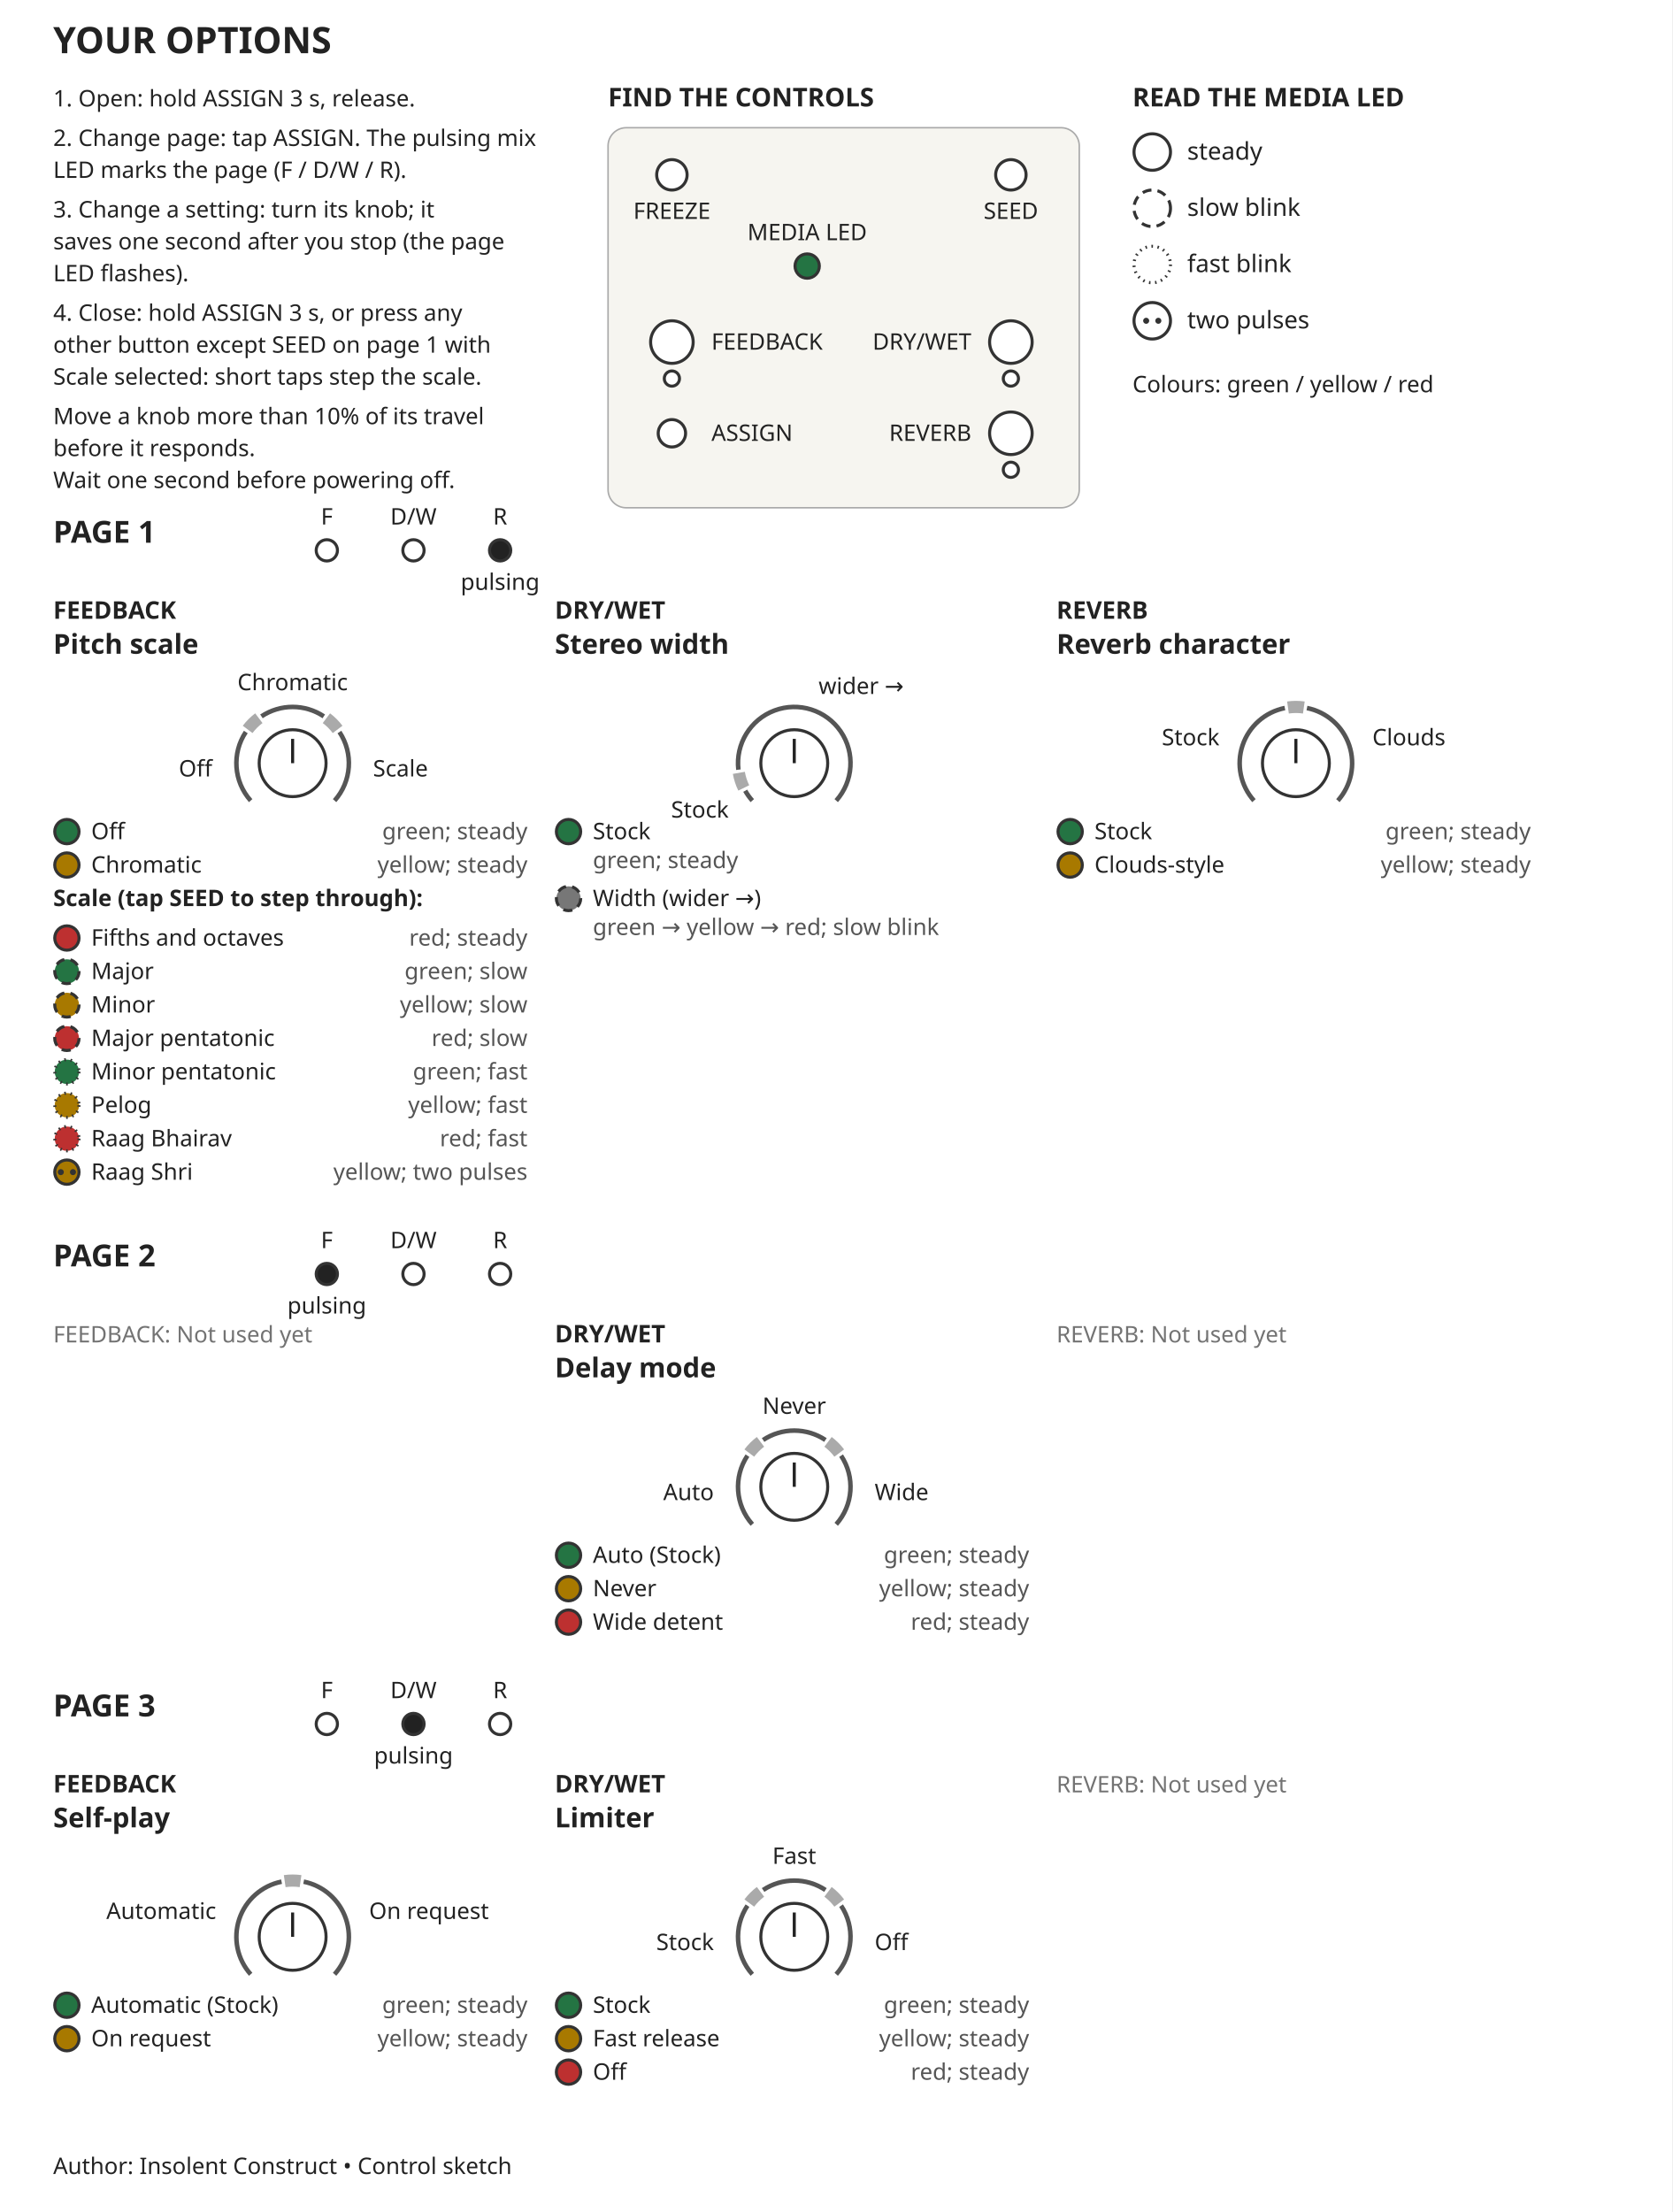
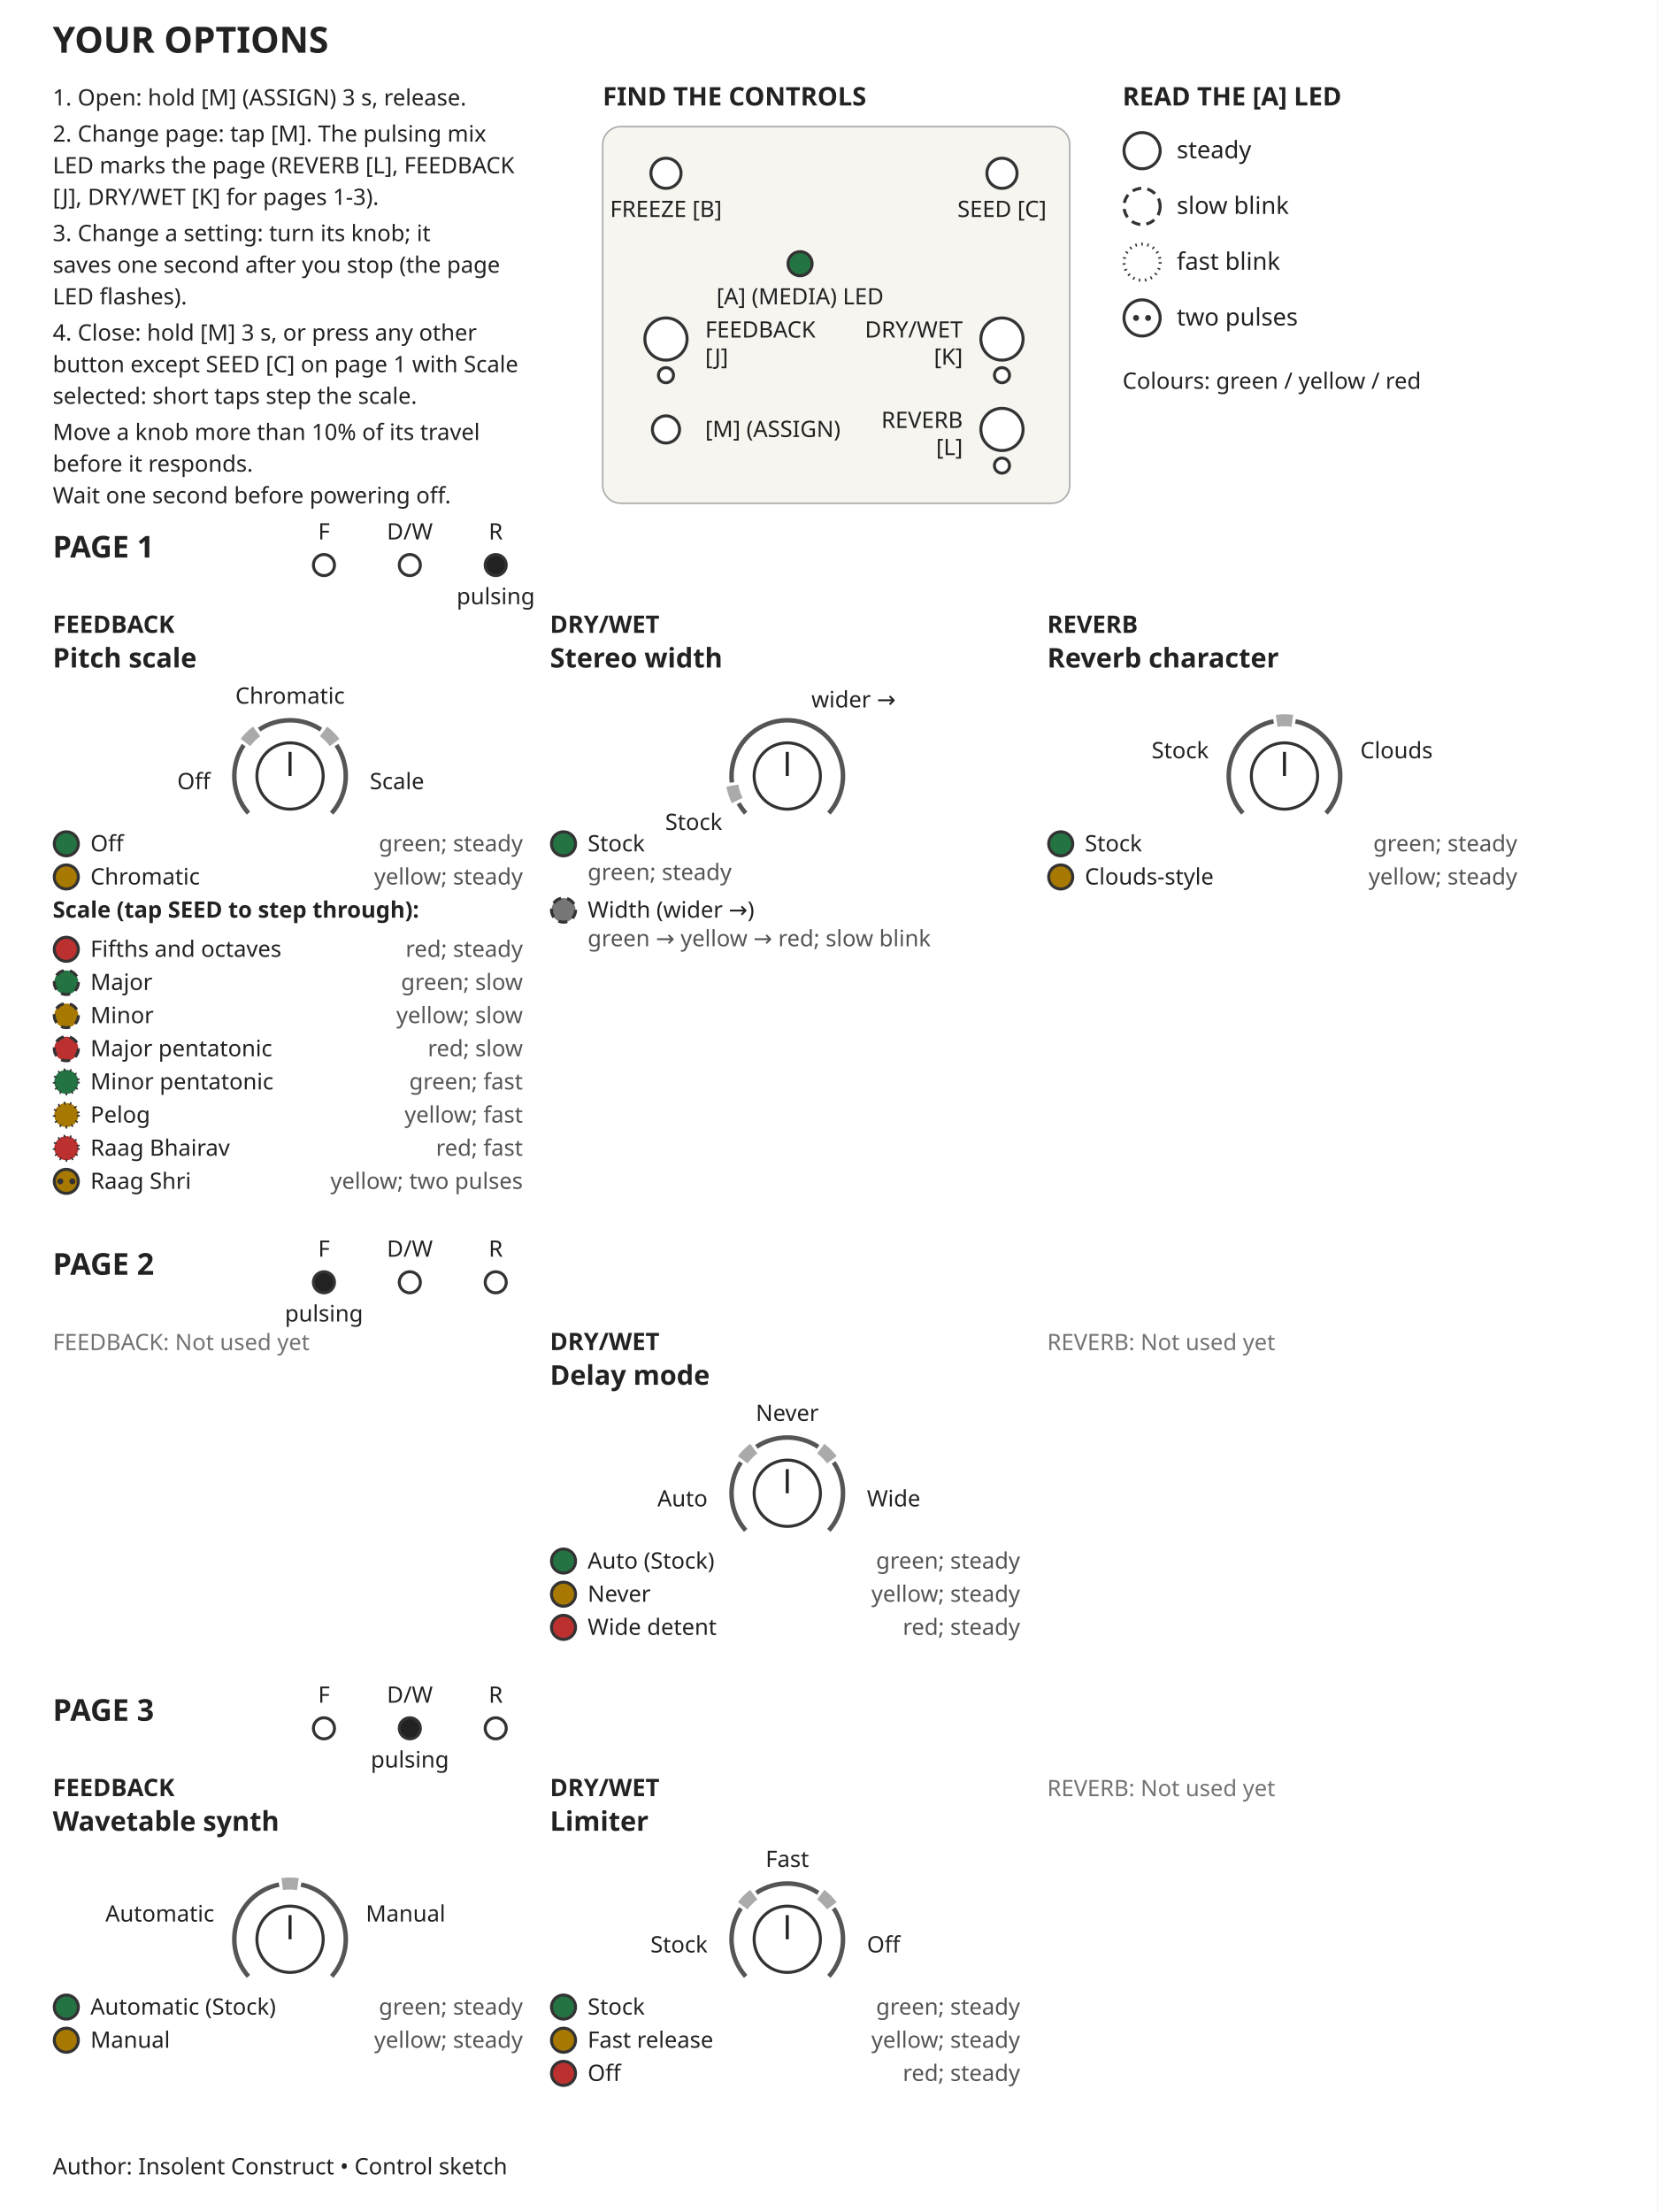
- <svg xmlns="http://www.w3.org/2000/svg" width="190mm" height="251.32mm" viewBox="0 0 1100 1455" role="img" aria-labelledby="title desc">
+ <svg xmlns="http://www.w3.org/2000/svg" width="190mm" height="253.56mm" viewBox="0 0 1100 1468" role="img" aria-labelledby="title desc">
  <rect width="100%" height="100%" fill="white" />
  <g font-family="sans-serif" fill="#222">
    <text x="35" y="35" font-size="24" font-weight="bold" fill="#222" text-anchor="start">YOUR OPTIONS</text>
-     <text x="35" y="70" font-size="15" font-weight="normal" fill="#222" text-anchor="start">1. Open: hold ASSIGN 3 s, release.</text>
-     <text x="35" y="96" font-size="15" font-weight="normal" fill="#222" text-anchor="start">2. Change page: tap ASSIGN. The pulsing mix</text>
-     <text x="35" y="117" font-size="15" font-weight="normal" fill="#222" text-anchor="start">LED marks the page (F / D/W / R).</text>
-     <text x="35" y="143" font-size="15" font-weight="normal" fill="#222" text-anchor="start">3. Change a setting: turn its knob; it</text>
-     <text x="35" y="164" font-size="15" font-weight="normal" fill="#222" text-anchor="start">saves one second after you stop (the page</text>
-     <text x="35" y="185" font-size="15" font-weight="normal" fill="#222" text-anchor="start">LED flashes).</text>
-     <text x="35" y="211" font-size="15" font-weight="normal" fill="#222" text-anchor="start">4. Close: hold ASSIGN 3 s, or press any</text>
-     <text x="35" y="232" font-size="15" font-weight="normal" fill="#222" text-anchor="start">other button except SEED on page 1 with</text>
-     <text x="35" y="253" font-size="15" font-weight="normal" fill="#222" text-anchor="start">Scale selected: short taps step the scale.</text>
-     <text x="35" y="279" font-size="15" font-weight="normal" fill="#222" text-anchor="start">Move a knob more than 10% of its travel</text>
-     <text x="35" y="300" font-size="15" font-weight="normal" fill="#222" text-anchor="start">before it responds.</text>
-     <text x="35" y="321" font-size="15" font-weight="normal" fill="#222" text-anchor="start">Wait one second before powering off.</text>
+     <text x="35" y="70" font-size="15" font-weight="normal" fill="#222" text-anchor="start">1. Open: hold [M] (ASSIGN) 3 s, release.</text>
+     <text x="35" y="94" font-size="15" font-weight="normal" fill="#222" text-anchor="start">2. Change page: tap [M]. The pulsing mix</text>
+     <text x="35" y="115" font-size="15" font-weight="normal" fill="#222" text-anchor="start">LED marks the page (REVERB [L], FEEDBACK</text>
+     <text x="35" y="136" font-size="15" font-weight="normal" fill="#222" text-anchor="start">[J], DRY/WET [K] for pages 1-3).</text>
+     <text x="35" y="160" font-size="15" font-weight="normal" fill="#222" text-anchor="start">3. Change a setting: turn its knob; it</text>
+     <text x="35" y="181" font-size="15" font-weight="normal" fill="#222" text-anchor="start">saves one second after you stop (the page</text>
+     <text x="35" y="202" font-size="15" font-weight="normal" fill="#222" text-anchor="start">LED flashes).</text>
+     <text x="35" y="226" font-size="15" font-weight="normal" fill="#222" text-anchor="start">4. Close: hold [M] 3 s, or press any other</text>
+     <text x="35" y="247" font-size="15" font-weight="normal" fill="#222" text-anchor="start">button except SEED [C] on page 1 with Scale</text>
+     <text x="35" y="268" font-size="15" font-weight="normal" fill="#222" text-anchor="start">selected: short taps step the scale.</text>
+     <text x="35" y="292" font-size="15" font-weight="normal" fill="#222" text-anchor="start">Move a knob more than 10% of its travel</text>
+     <text x="35" y="313" font-size="15" font-weight="normal" fill="#222" text-anchor="start">before it responds.</text>
+     <text x="35" y="334" font-size="15" font-weight="normal" fill="#222" text-anchor="start">Wait one second before powering off.</text>
    <text x="400" y="70" font-size="17" font-weight="bold" fill="#222" text-anchor="start">FIND THE CONTROLS</text>
    <rect x="400" y="84" width="310" height="250" rx="12" fill="#f6f5f0" stroke="#aaa" />
    <circle cx="442" cy="115" r="10" fill="white" stroke="#333" stroke-width="2" />
-     <text x="442" y="144" font-size="15" font-weight="normal" fill="#222" text-anchor="middle">FREEZE</text>
+     <text x="442" y="144" font-size="15" font-weight="normal" fill="#222" text-anchor="middle">FREEZE [B]</text>
    <circle cx="665" cy="115" r="10" fill="white" stroke="#333" stroke-width="2" />
-     <text x="665" y="144" font-size="15" font-weight="normal" fill="#222" text-anchor="middle">SEED</text>
+     <text x="665" y="144" font-size="15" font-weight="normal" fill="#222" text-anchor="middle">SEED [C]</text>
    <circle cx="531" cy="175" r="8" fill="#247443" stroke="#333" stroke-width="2" />
-     <text x="531" y="158" font-size="15" font-weight="normal" fill="#222" text-anchor="middle">MEDIA LED</text>
+     <text x="531" y="202" font-size="15" font-weight="normal" fill="#222" text-anchor="middle">[A] (MEDIA) LED</text>
    <circle cx="442" cy="225" r="14" fill="white" stroke="#333" stroke-width="2" />
    <circle cx="442" cy="249" r="5" fill="white" stroke="#333" stroke-width="2" />
-     <text x="468" y="230" font-size="15" font-weight="normal" fill="#222" text-anchor="start">FEEDBACK</text>
+     <text x="468" y="224" font-size="15" font-weight="normal" fill="#222" text-anchor="start">FEEDBACK</text>
+     <text x="468" y="242" font-size="15" font-weight="normal" fill="#222" text-anchor="start">[J]</text>
    <circle cx="665" cy="225" r="14" fill="white" stroke="#333" stroke-width="2" />
    <circle cx="665" cy="249" r="5" fill="white" stroke="#333" stroke-width="2" />
-     <text x="639" y="230" font-size="15" font-weight="normal" fill="#222" text-anchor="end">DRY/WET</text>
+     <text x="639" y="224" font-size="15" font-weight="normal" fill="#222" text-anchor="end">DRY/WET</text>
+     <text x="639" y="242" font-size="15" font-weight="normal" fill="#222" text-anchor="end">[K]</text>
    <circle cx="665" cy="285" r="14" fill="white" stroke="#333" stroke-width="2" />
    <circle cx="665" cy="309" r="5" fill="white" stroke="#333" stroke-width="2" />
-     <text x="639" y="290" font-size="15" font-weight="normal" fill="#222" text-anchor="end">REVERB</text>
+     <text x="639" y="284" font-size="15" font-weight="normal" fill="#222" text-anchor="end">REVERB</text>
+     <text x="639" y="302" font-size="15" font-weight="normal" fill="#222" text-anchor="end">[L]</text>
    <circle cx="442" cy="285" r="9" fill="white" stroke="#333" stroke-width="2" />
-     <text x="468" y="290" font-size="15" font-weight="normal" fill="#222" text-anchor="start">ASSIGN</text>
-     <text x="745" y="70" font-size="17" font-weight="bold" fill="#222" text-anchor="start">READ THE MEDIA LED</text>
+     <text x="468" y="290" font-size="15" font-weight="normal" fill="#222" text-anchor="start">[M] (ASSIGN)</text>
+     <text x="745" y="70" font-size="17" font-weight="bold" fill="#222" text-anchor="start">READ THE [A] LED</text>
    <circle cx="758" cy="100" r="12" fill="white" stroke="#333" stroke-width="2" />
    <text x="781" y="105" font-size="16" font-weight="normal" fill="#222" text-anchor="start">steady</text>
    <circle cx="758" cy="137" r="12" fill="white" stroke="#333" stroke-width="2" stroke-dasharray="6 4" />
    <text x="781" y="142" font-size="16" font-weight="normal" fill="#222" text-anchor="start">slow blink</text>
    <circle cx="758" cy="174" r="12" fill="white" stroke="#333" stroke-width="2" stroke-dasharray="1 3" />
    <text x="781" y="179" font-size="16" font-weight="normal" fill="#222" text-anchor="start">fast blink</text>
    <circle cx="758" cy="211" r="12" fill="white" stroke="#333" stroke-width="2" />
    <circle cx="754" cy="211" r="1" fill="#222" stroke="#333" stroke-width="2" />
    <circle cx="762" cy="211" r="1" fill="#222" stroke="#333" stroke-width="2" />
    <text x="781" y="216" font-size="16" font-weight="normal" fill="#222" text-anchor="start">two pulses</text>
    <text x="745" y="258" font-size="15" font-weight="normal" fill="#222" text-anchor="start">Colours: green / yellow / red</text>
-     <text x="35" y="357" font-size="20" font-weight="bold" fill="#222" text-anchor="start">PAGE 1</text>
-     <text x="215" y="345" font-size="15" font-weight="normal" fill="#222" text-anchor="middle">F</text>
-     <circle cx="215" cy="362" r="7" fill="white" stroke="#333" stroke-width="2" />
-     <text x="272" y="345" font-size="15" font-weight="normal" fill="#222" text-anchor="middle">D/W</text>
-     <circle cx="272" cy="362" r="7" fill="white" stroke="#333" stroke-width="2" />
-     <text x="329" y="345" font-size="15" font-weight="normal" fill="#222" text-anchor="middle">R</text>
-     <circle cx="329" cy="362" r="7" fill="#222" stroke="#333" stroke-width="2" />
-     <text x="329" y="388" font-size="15" font-weight="normal" fill="#222" text-anchor="middle">pulsing</text>
-     <text x="35" y="407" font-size="16" font-weight="bold" fill="#222" text-anchor="start">FEEDBACK</text>
-     <text x="35" y="430" font-size="18" font-weight="bold" fill="#222" text-anchor="start">Pitch scale</text>
-     <circle cx="192.5" cy="502" r="22" fill="white" stroke="#333" stroke-width="2" />
-     <path d="M 192.5 502 v -16" stroke="#222" stroke-width="2" />
-     <path d="M 164.900 526.642 A 37 37 0 0 1 161.703 481.492" fill="none" stroke="#555" stroke-width="3" />
-     <text x="139.63" y="510.74" font-size="15" font-weight="normal" fill="#222" text-anchor="end">Off</text>
-     <path d="M 171.992 471.203 A 37 37 0 0 1 213.008 471.203" fill="none" stroke="#555" stroke-width="3" />
-     <text x="192.5" y="454.0" font-size="15" font-weight="normal" fill="#222" text-anchor="middle">Chromatic</text>
-     <path d="M 223.297 481.492 A 37 37 0 0 1 220.100 526.642" fill="none" stroke="#555" stroke-width="3" />
-     <text x="245.37" y="510.74" font-size="15" font-weight="normal" fill="#222" text-anchor="start">Scale</text>
-     <path d="M 162.912 479.784 A 37 37 0 0 1 170.284 472.412" fill="none" stroke="#aaa" stroke-width="8" />
-     <path d="M 214.716 472.412 A 37 37 0 0 1 222.088 479.784" fill="none" stroke="#aaa" stroke-width="8" />
-     <circle cx="44" cy="547" r="8" fill="#247443" stroke="#333" stroke-width="2" />
-     <text x="60" y="552" font-size="15" font-weight="normal" fill="#222" text-anchor="start">Off</text>
-     <text x="347" y="552" font-size="15" font-weight="normal" fill="#555" text-anchor="end">green; steady</text>
-     <circle cx="44" cy="569" r="8" fill="#a87900" stroke="#333" stroke-width="2" />
-     <text x="60" y="574" font-size="15" font-weight="normal" fill="#222" text-anchor="start">Chromatic</text>
-     <text x="347" y="574" font-size="15" font-weight="normal" fill="#555" text-anchor="end">yellow; steady</text>
-     <text x="35" y="596" font-size="15" font-weight="bold" fill="#222" text-anchor="start">Scale (tap SEED to step through):</text>
-     <circle cx="44" cy="617" r="8" fill="#bd3030" stroke="#333" stroke-width="2" />
-     <text x="60" y="622" font-size="15" font-weight="normal" fill="#222" text-anchor="start">Fifths and octaves</text>
-     <text x="347" y="622" font-size="15" font-weight="normal" fill="#555" text-anchor="end">red; steady</text>
-     <circle cx="44" cy="639" r="8" fill="#247443" stroke="#333" stroke-width="2" stroke-dasharray="6 4" />
-     <text x="60" y="644" font-size="15" font-weight="normal" fill="#222" text-anchor="start">Major</text>
-     <text x="347" y="644" font-size="15" font-weight="normal" fill="#555" text-anchor="end">green; slow</text>
-     <circle cx="44" cy="661" r="8" fill="#a87900" stroke="#333" stroke-width="2" stroke-dasharray="6 4" />
-     <text x="60" y="666" font-size="15" font-weight="normal" fill="#222" text-anchor="start">Minor</text>
-     <text x="347" y="666" font-size="15" font-weight="normal" fill="#555" text-anchor="end">yellow; slow</text>
-     <circle cx="44" cy="683" r="8" fill="#bd3030" stroke="#333" stroke-width="2" stroke-dasharray="6 4" />
-     <text x="60" y="688" font-size="15" font-weight="normal" fill="#222" text-anchor="start">Major pentatonic</text>
-     <text x="347" y="688" font-size="15" font-weight="normal" fill="#555" text-anchor="end">red; slow</text>
-     <circle cx="44" cy="705" r="8" fill="#247443" stroke="#333" stroke-width="2" stroke-dasharray="1 3" />
-     <text x="60" y="710" font-size="15" font-weight="normal" fill="#222" text-anchor="start">Minor pentatonic</text>
-     <text x="347" y="710" font-size="15" font-weight="normal" fill="#555" text-anchor="end">green; fast</text>
-     <circle cx="44" cy="727" r="8" fill="#a87900" stroke="#333" stroke-width="2" stroke-dasharray="1 3" />
-     <text x="60" y="732" font-size="15" font-weight="normal" fill="#222" text-anchor="start">Pelog</text>
-     <text x="347" y="732" font-size="15" font-weight="normal" fill="#555" text-anchor="end">yellow; fast</text>
-     <circle cx="44" cy="749" r="8" fill="#bd3030" stroke="#333" stroke-width="2" stroke-dasharray="1 3" />
-     <text x="60" y="754" font-size="15" font-weight="normal" fill="#222" text-anchor="start">Raag Bhairav</text>
-     <text x="347" y="754" font-size="15" font-weight="normal" fill="#555" text-anchor="end">red; fast</text>
-     <circle cx="44" cy="771" r="8" fill="#a87900" stroke="#333" stroke-width="2" />
-     <circle cx="40" cy="771" r="1" fill="#222" stroke="#333" stroke-width="2" />
-     <circle cx="48" cy="771" r="1" fill="#222" stroke="#333" stroke-width="2" />
-     <text x="60" y="776" font-size="15" font-weight="normal" fill="#222" text-anchor="start">Raag Shri</text>
-     <text x="347" y="776" font-size="15" font-weight="normal" fill="#555" text-anchor="end">yellow; two pulses</text>
-     <text x="365" y="407" font-size="16" font-weight="bold" fill="#222" text-anchor="start">DRY/WET</text>
-     <text x="365" y="430" font-size="18" font-weight="bold" fill="#222" text-anchor="start">Stereo width</text>
-     <circle cx="522.5" cy="502" r="22" fill="white" stroke="#333" stroke-width="2" />
-     <path d="M 522.5 502 v -16" stroke="#222" stroke-width="2" />
-     <path d="M 494.900 526.642 A 37 37 0 0 1 490.246 520.130" fill="none" stroke="#555" stroke-width="3" />
-     <text x="479.38" y="537.81" font-size="15" font-weight="normal" fill="#222" text-anchor="end">Stock</text>
-     <path d="M 485.750 506.291 A 37 37 0 1 1 550.100 526.642" fill="none" stroke="#555" stroke-width="3" />
-     <text x="538.48" y="456.47" font-size="15" font-weight="normal" fill="#222" text-anchor="start">wider →</text>
-     <path d="M 489.273 518.278 A 37 37 0 0 1 486.051 508.361" fill="none" stroke="#aaa" stroke-width="8" />
-     <circle cx="374" cy="547" r="8" fill="#247443" stroke="#333" stroke-width="2" />
-     <text x="390" y="552" font-size="15" font-weight="normal" fill="#222" text-anchor="start">Stock</text>
-     <text x="390" y="571" font-size="15" font-weight="normal" fill="#555" text-anchor="start">green; steady</text>
-     <circle cx="374" cy="591" r="8" fill="#777" stroke="#333" stroke-width="2" stroke-dasharray="6 4" />
-     <text x="390" y="596" font-size="15" font-weight="normal" fill="#222" text-anchor="start">Width (wider →)</text>
-     <text x="390" y="615" font-size="15" font-weight="normal" fill="#555" text-anchor="start">green → yellow → red; slow blink</text>
-     <text x="695" y="407" font-size="16" font-weight="bold" fill="#222" text-anchor="start">REVERB</text>
-     <text x="695" y="430" font-size="18" font-weight="bold" fill="#222" text-anchor="start">Reverb character</text>
-     <circle cx="852.5" cy="502" r="22" fill="white" stroke="#333" stroke-width="2" />
-     <path d="M 852.5 502 v -16" stroke="#222" stroke-width="2" />
-     <path d="M 824.900 526.642 A 37 37 0 0 1 845.225 465.722" fill="none" stroke="#555" stroke-width="3" />
-     <text x="802.22" y="490.23" font-size="15" font-weight="normal" fill="#222" text-anchor="end">Stock</text>
-     <path d="M 859.775 465.722 A 37 37 0 0 1 880.100 526.642" fill="none" stroke="#555" stroke-width="3" />
-     <text x="902.78" y="490.23" font-size="15" font-weight="normal" fill="#222" text-anchor="start">Clouds</text>
-     <path d="M 847.287 465.369 A 37 37 0 0 1 857.713 465.369" fill="none" stroke="#aaa" stroke-width="8" />
-     <circle cx="704" cy="547" r="8" fill="#247443" stroke="#333" stroke-width="2" />
-     <text x="720" y="552" font-size="15" font-weight="normal" fill="#222" text-anchor="start">Stock</text>
-     <text x="1007" y="552" font-size="15" font-weight="normal" fill="#555" text-anchor="end">green; steady</text>
-     <circle cx="704" cy="569" r="8" fill="#a87900" stroke="#333" stroke-width="2" />
-     <text x="720" y="574" font-size="15" font-weight="normal" fill="#222" text-anchor="start">Clouds-style</text>
-     <text x="1007" y="574" font-size="15" font-weight="normal" fill="#555" text-anchor="end">yellow; steady</text>
-     <text x="35" y="833" font-size="20" font-weight="bold" fill="#222" text-anchor="start">PAGE 2</text>
-     <text x="215" y="821" font-size="15" font-weight="normal" fill="#222" text-anchor="middle">F</text>
-     <circle cx="215" cy="838" r="7" fill="#222" stroke="#333" stroke-width="2" />
-     <text x="215" y="864" font-size="15" font-weight="normal" fill="#222" text-anchor="middle">pulsing</text>
-     <text x="272" y="821" font-size="15" font-weight="normal" fill="#222" text-anchor="middle">D/W</text>
-     <circle cx="272" cy="838" r="7" fill="white" stroke="#333" stroke-width="2" />
-     <text x="329" y="821" font-size="15" font-weight="normal" fill="#222" text-anchor="middle">R</text>
-     <circle cx="329" cy="838" r="7" fill="white" stroke="#333" stroke-width="2" />
-     <text x="35" y="883" font-size="15" font-weight="normal" fill="#737373" text-anchor="start">FEEDBACK: Not used yet</text>
-     <text x="365" y="883" font-size="16" font-weight="bold" fill="#222" text-anchor="start">DRY/WET</text>
-     <text x="365" y="906" font-size="18" font-weight="bold" fill="#222" text-anchor="start">Delay mode</text>
-     <circle cx="522.5" cy="978" r="22" fill="white" stroke="#333" stroke-width="2" />
-     <path d="M 522.5 978 v -16" stroke="#222" stroke-width="2" />
-     <path d="M 494.900 1002.642 A 37 37 0 0 1 491.703 957.492" fill="none" stroke="#555" stroke-width="3" />
-     <text x="469.63" y="986.74" font-size="15" font-weight="normal" fill="#222" text-anchor="end">Auto</text>
-     <path d="M 501.992 947.203 A 37 37 0 0 1 543.008 947.203" fill="none" stroke="#555" stroke-width="3" />
-     <text x="522.5" y="930.0" font-size="15" font-weight="normal" fill="#222" text-anchor="middle">Never</text>
-     <path d="M 553.297 957.492 A 37 37 0 0 1 550.100 1002.642" fill="none" stroke="#555" stroke-width="3" />
-     <text x="575.37" y="986.74" font-size="15" font-weight="normal" fill="#222" text-anchor="start">Wide</text>
-     <path d="M 492.912 955.784 A 37 37 0 0 1 500.284 948.412" fill="none" stroke="#aaa" stroke-width="8" />
-     <path d="M 544.716 948.412 A 37 37 0 0 1 552.088 955.784" fill="none" stroke="#aaa" stroke-width="8" />
-     <circle cx="374" cy="1023" r="8" fill="#247443" stroke="#333" stroke-width="2" />
-     <text x="390" y="1028" font-size="15" font-weight="normal" fill="#222" text-anchor="start">Auto (Stock)</text>
-     <text x="677" y="1028" font-size="15" font-weight="normal" fill="#555" text-anchor="end">green; steady</text>
-     <circle cx="374" cy="1045" r="8" fill="#a87900" stroke="#333" stroke-width="2" />
-     <text x="390" y="1050" font-size="15" font-weight="normal" fill="#222" text-anchor="start">Never</text>
-     <text x="677" y="1050" font-size="15" font-weight="normal" fill="#555" text-anchor="end">yellow; steady</text>
-     <circle cx="374" cy="1067" r="8" fill="#bd3030" stroke="#333" stroke-width="2" />
-     <text x="390" y="1072" font-size="15" font-weight="normal" fill="#222" text-anchor="start">Wide detent</text>
-     <text x="677" y="1072" font-size="15" font-weight="normal" fill="#555" text-anchor="end">red; steady</text>
-     <text x="695" y="883" font-size="15" font-weight="normal" fill="#737373" text-anchor="start">REVERB: Not used yet</text>
-     <text x="35" y="1129" font-size="20" font-weight="bold" fill="#222" text-anchor="start">PAGE 3</text>
-     <text x="215" y="1117" font-size="15" font-weight="normal" fill="#222" text-anchor="middle">F</text>
-     <circle cx="215" cy="1134" r="7" fill="white" stroke="#333" stroke-width="2" />
-     <text x="272" y="1117" font-size="15" font-weight="normal" fill="#222" text-anchor="middle">D/W</text>
-     <circle cx="272" cy="1134" r="7" fill="#222" stroke="#333" stroke-width="2" />
-     <text x="272" y="1160" font-size="15" font-weight="normal" fill="#222" text-anchor="middle">pulsing</text>
-     <text x="329" y="1117" font-size="15" font-weight="normal" fill="#222" text-anchor="middle">R</text>
-     <circle cx="329" cy="1134" r="7" fill="white" stroke="#333" stroke-width="2" />
-     <text x="35" y="1179" font-size="16" font-weight="bold" fill="#222" text-anchor="start">FEEDBACK</text>
-     <text x="35" y="1202" font-size="18" font-weight="bold" fill="#222" text-anchor="start">Self-play</text>
-     <circle cx="192.5" cy="1274" r="22" fill="white" stroke="#333" stroke-width="2" />
-     <path d="M 192.5 1274 v -16" stroke="#222" stroke-width="2" />
-     <path d="M 164.900 1298.642 A 37 37 0 0 1 185.225 1237.722" fill="none" stroke="#555" stroke-width="3" />
-     <text x="142.22" y="1262.23" font-size="15" font-weight="normal" fill="#222" text-anchor="end">Automatic</text>
-     <path d="M 199.775 1237.722 A 37 37 0 0 1 220.100 1298.642" fill="none" stroke="#555" stroke-width="3" />
-     <text x="242.78" y="1262.23" font-size="15" font-weight="normal" fill="#222" text-anchor="start">On request</text>
-     <path d="M 187.287 1237.369 A 37 37 0 0 1 197.713 1237.369" fill="none" stroke="#aaa" stroke-width="8" />
-     <circle cx="44" cy="1319" r="8" fill="#247443" stroke="#333" stroke-width="2" />
-     <text x="60" y="1324" font-size="15" font-weight="normal" fill="#222" text-anchor="start">Automatic (Stock)</text>
-     <text x="347" y="1324" font-size="15" font-weight="normal" fill="#555" text-anchor="end">green; steady</text>
-     <circle cx="44" cy="1341" r="8" fill="#a87900" stroke="#333" stroke-width="2" />
-     <text x="60" y="1346" font-size="15" font-weight="normal" fill="#222" text-anchor="start">On request</text>
-     <text x="347" y="1346" font-size="15" font-weight="normal" fill="#555" text-anchor="end">yellow; steady</text>
-     <text x="365" y="1179" font-size="16" font-weight="bold" fill="#222" text-anchor="start">DRY/WET</text>
-     <text x="365" y="1202" font-size="18" font-weight="bold" fill="#222" text-anchor="start">Limiter</text>
-     <circle cx="522.5" cy="1274" r="22" fill="white" stroke="#333" stroke-width="2" />
-     <path d="M 522.5 1274 v -16" stroke="#222" stroke-width="2" />
-     <path d="M 494.900 1298.642 A 37 37 0 0 1 491.703 1253.492" fill="none" stroke="#555" stroke-width="3" />
-     <text x="469.63" y="1282.74" font-size="15" font-weight="normal" fill="#222" text-anchor="end">Stock</text>
-     <path d="M 501.992 1243.203 A 37 37 0 0 1 543.008 1243.203" fill="none" stroke="#555" stroke-width="3" />
-     <text x="522.5" y="1226.0" font-size="15" font-weight="normal" fill="#222" text-anchor="middle">Fast</text>
-     <path d="M 553.297 1253.492 A 37 37 0 0 1 550.100 1298.642" fill="none" stroke="#555" stroke-width="3" />
-     <text x="575.37" y="1282.74" font-size="15" font-weight="normal" fill="#222" text-anchor="start">Off</text>
-     <path d="M 492.912 1251.784 A 37 37 0 0 1 500.284 1244.412" fill="none" stroke="#aaa" stroke-width="8" />
-     <path d="M 544.716 1244.412 A 37 37 0 0 1 552.088 1251.784" fill="none" stroke="#aaa" stroke-width="8" />
-     <circle cx="374" cy="1319" r="8" fill="#247443" stroke="#333" stroke-width="2" />
-     <text x="390" y="1324" font-size="15" font-weight="normal" fill="#222" text-anchor="start">Stock</text>
-     <text x="677" y="1324" font-size="15" font-weight="normal" fill="#555" text-anchor="end">green; steady</text>
-     <circle cx="374" cy="1341" r="8" fill="#a87900" stroke="#333" stroke-width="2" />
-     <text x="390" y="1346" font-size="15" font-weight="normal" fill="#222" text-anchor="start">Fast release</text>
-     <text x="677" y="1346" font-size="15" font-weight="normal" fill="#555" text-anchor="end">yellow; steady</text>
-     <circle cx="374" cy="1363" r="8" fill="#bd3030" stroke="#333" stroke-width="2" />
-     <text x="390" y="1368" font-size="15" font-weight="normal" fill="#222" text-anchor="start">Off</text>
-     <text x="677" y="1368" font-size="15" font-weight="normal" fill="#555" text-anchor="end">red; steady</text>
-     <text x="695" y="1179" font-size="15" font-weight="normal" fill="#737373" text-anchor="start">REVERB: Not used yet</text>
-     <text x="35" y="1430" font-size="15" font-weight="normal" fill="#222" text-anchor="start">Author: Insolent Construct • Control sketch</text>
+     <text x="35" y="370" font-size="20" font-weight="bold" fill="#222" text-anchor="start">PAGE 1</text>
+     <text x="215" y="358" font-size="15" font-weight="normal" fill="#222" text-anchor="middle">F</text>
+     <circle cx="215" cy="375" r="7" fill="white" stroke="#333" stroke-width="2" />
+     <text x="272" y="358" font-size="15" font-weight="normal" fill="#222" text-anchor="middle">D/W</text>
+     <circle cx="272" cy="375" r="7" fill="white" stroke="#333" stroke-width="2" />
+     <text x="329" y="358" font-size="15" font-weight="normal" fill="#222" text-anchor="middle">R</text>
+     <circle cx="329" cy="375" r="7" fill="#222" stroke="#333" stroke-width="2" />
+     <text x="329" y="401" font-size="15" font-weight="normal" fill="#222" text-anchor="middle">pulsing</text>
+     <text x="35" y="420" font-size="16" font-weight="bold" fill="#222" text-anchor="start">FEEDBACK</text>
+     <text x="35" y="443" font-size="18" font-weight="bold" fill="#222" text-anchor="start">Pitch scale</text>
+     <circle cx="192.5" cy="515" r="22" fill="white" stroke="#333" stroke-width="2" />
+     <path d="M 192.5 515 v -16" stroke="#222" stroke-width="2" />
+     <path d="M 164.900 539.642 A 37 37 0 0 1 161.703 494.492" fill="none" stroke="#555" stroke-width="3" />
+     <text x="139.63" y="523.74" font-size="15" font-weight="normal" fill="#222" text-anchor="end">Off</text>
+     <path d="M 171.992 484.203 A 37 37 0 0 1 213.008 484.203" fill="none" stroke="#555" stroke-width="3" />
+     <text x="192.5" y="467.0" font-size="15" font-weight="normal" fill="#222" text-anchor="middle">Chromatic</text>
+     <path d="M 223.297 494.492 A 37 37 0 0 1 220.100 539.642" fill="none" stroke="#555" stroke-width="3" />
+     <text x="245.37" y="523.74" font-size="15" font-weight="normal" fill="#222" text-anchor="start">Scale</text>
+     <path d="M 162.912 492.784 A 37 37 0 0 1 170.284 485.412" fill="none" stroke="#aaa" stroke-width="8" />
+     <path d="M 214.716 485.412 A 37 37 0 0 1 222.088 492.784" fill="none" stroke="#aaa" stroke-width="8" />
+     <circle cx="44" cy="560" r="8" fill="#247443" stroke="#333" stroke-width="2" />
+     <text x="60" y="565" font-size="15" font-weight="normal" fill="#222" text-anchor="start">Off</text>
+     <text x="347" y="565" font-size="15" font-weight="normal" fill="#555" text-anchor="end">green; steady</text>
+     <circle cx="44" cy="582" r="8" fill="#a87900" stroke="#333" stroke-width="2" />
+     <text x="60" y="587" font-size="15" font-weight="normal" fill="#222" text-anchor="start">Chromatic</text>
+     <text x="347" y="587" font-size="15" font-weight="normal" fill="#555" text-anchor="end">yellow; steady</text>
+     <text x="35" y="609" font-size="15" font-weight="bold" fill="#222" text-anchor="start">Scale (tap SEED to step through):</text>
+     <circle cx="44" cy="630" r="8" fill="#bd3030" stroke="#333" stroke-width="2" />
+     <text x="60" y="635" font-size="15" font-weight="normal" fill="#222" text-anchor="start">Fifths and octaves</text>
+     <text x="347" y="635" font-size="15" font-weight="normal" fill="#555" text-anchor="end">red; steady</text>
+     <circle cx="44" cy="652" r="8" fill="#247443" stroke="#333" stroke-width="2" stroke-dasharray="6 4" />
+     <text x="60" y="657" font-size="15" font-weight="normal" fill="#222" text-anchor="start">Major</text>
+     <text x="347" y="657" font-size="15" font-weight="normal" fill="#555" text-anchor="end">green; slow</text>
+     <circle cx="44" cy="674" r="8" fill="#a87900" stroke="#333" stroke-width="2" stroke-dasharray="6 4" />
+     <text x="60" y="679" font-size="15" font-weight="normal" fill="#222" text-anchor="start">Minor</text>
+     <text x="347" y="679" font-size="15" font-weight="normal" fill="#555" text-anchor="end">yellow; slow</text>
+     <circle cx="44" cy="696" r="8" fill="#bd3030" stroke="#333" stroke-width="2" stroke-dasharray="6 4" />
+     <text x="60" y="701" font-size="15" font-weight="normal" fill="#222" text-anchor="start">Major pentatonic</text>
+     <text x="347" y="701" font-size="15" font-weight="normal" fill="#555" text-anchor="end">red; slow</text>
+     <circle cx="44" cy="718" r="8" fill="#247443" stroke="#333" stroke-width="2" stroke-dasharray="1 3" />
+     <text x="60" y="723" font-size="15" font-weight="normal" fill="#222" text-anchor="start">Minor pentatonic</text>
+     <text x="347" y="723" font-size="15" font-weight="normal" fill="#555" text-anchor="end">green; fast</text>
+     <circle cx="44" cy="740" r="8" fill="#a87900" stroke="#333" stroke-width="2" stroke-dasharray="1 3" />
+     <text x="60" y="745" font-size="15" font-weight="normal" fill="#222" text-anchor="start">Pelog</text>
+     <text x="347" y="745" font-size="15" font-weight="normal" fill="#555" text-anchor="end">yellow; fast</text>
+     <circle cx="44" cy="762" r="8" fill="#bd3030" stroke="#333" stroke-width="2" stroke-dasharray="1 3" />
+     <text x="60" y="767" font-size="15" font-weight="normal" fill="#222" text-anchor="start">Raag Bhairav</text>
+     <text x="347" y="767" font-size="15" font-weight="normal" fill="#555" text-anchor="end">red; fast</text>
+     <circle cx="44" cy="784" r="8" fill="#a87900" stroke="#333" stroke-width="2" />
+     <circle cx="40" cy="784" r="1" fill="#222" stroke="#333" stroke-width="2" />
+     <circle cx="48" cy="784" r="1" fill="#222" stroke="#333" stroke-width="2" />
+     <text x="60" y="789" font-size="15" font-weight="normal" fill="#222" text-anchor="start">Raag Shri</text>
+     <text x="347" y="789" font-size="15" font-weight="normal" fill="#555" text-anchor="end">yellow; two pulses</text>
+     <text x="365" y="420" font-size="16" font-weight="bold" fill="#222" text-anchor="start">DRY/WET</text>
+     <text x="365" y="443" font-size="18" font-weight="bold" fill="#222" text-anchor="start">Stereo width</text>
+     <circle cx="522.5" cy="515" r="22" fill="white" stroke="#333" stroke-width="2" />
+     <path d="M 522.5 515 v -16" stroke="#222" stroke-width="2" />
+     <path d="M 494.900 539.642 A 37 37 0 0 1 490.246 533.130" fill="none" stroke="#555" stroke-width="3" />
+     <text x="479.38" y="550.81" font-size="15" font-weight="normal" fill="#222" text-anchor="end">Stock</text>
+     <path d="M 485.750 519.291 A 37 37 0 1 1 550.100 539.642" fill="none" stroke="#555" stroke-width="3" />
+     <text x="538.48" y="469.47" font-size="15" font-weight="normal" fill="#222" text-anchor="start">wider →</text>
+     <path d="M 489.273 531.278 A 37 37 0 0 1 486.051 521.361" fill="none" stroke="#aaa" stroke-width="8" />
+     <circle cx="374" cy="560" r="8" fill="#247443" stroke="#333" stroke-width="2" />
+     <text x="390" y="565" font-size="15" font-weight="normal" fill="#222" text-anchor="start">Stock</text>
+     <text x="390" y="584" font-size="15" font-weight="normal" fill="#555" text-anchor="start">green; steady</text>
+     <circle cx="374" cy="604" r="8" fill="#777" stroke="#333" stroke-width="2" stroke-dasharray="6 4" />
+     <text x="390" y="609" font-size="15" font-weight="normal" fill="#222" text-anchor="start">Width (wider →)</text>
+     <text x="390" y="628" font-size="15" font-weight="normal" fill="#555" text-anchor="start">green → yellow → red; slow blink</text>
+     <text x="695" y="420" font-size="16" font-weight="bold" fill="#222" text-anchor="start">REVERB</text>
+     <text x="695" y="443" font-size="18" font-weight="bold" fill="#222" text-anchor="start">Reverb character</text>
+     <circle cx="852.5" cy="515" r="22" fill="white" stroke="#333" stroke-width="2" />
+     <path d="M 852.5 515 v -16" stroke="#222" stroke-width="2" />
+     <path d="M 824.900 539.642 A 37 37 0 0 1 845.225 478.722" fill="none" stroke="#555" stroke-width="3" />
+     <text x="802.22" y="503.23" font-size="15" font-weight="normal" fill="#222" text-anchor="end">Stock</text>
+     <path d="M 859.775 478.722 A 37 37 0 0 1 880.100 539.642" fill="none" stroke="#555" stroke-width="3" />
+     <text x="902.78" y="503.23" font-size="15" font-weight="normal" fill="#222" text-anchor="start">Clouds</text>
+     <path d="M 847.287 478.369 A 37 37 0 0 1 857.713 478.369" fill="none" stroke="#aaa" stroke-width="8" />
+     <circle cx="704" cy="560" r="8" fill="#247443" stroke="#333" stroke-width="2" />
+     <text x="720" y="565" font-size="15" font-weight="normal" fill="#222" text-anchor="start">Stock</text>
+     <text x="1007" y="565" font-size="15" font-weight="normal" fill="#555" text-anchor="end">green; steady</text>
+     <circle cx="704" cy="582" r="8" fill="#a87900" stroke="#333" stroke-width="2" />
+     <text x="720" y="587" font-size="15" font-weight="normal" fill="#222" text-anchor="start">Clouds-style</text>
+     <text x="1007" y="587" font-size="15" font-weight="normal" fill="#555" text-anchor="end">yellow; steady</text>
+     <text x="35" y="846" font-size="20" font-weight="bold" fill="#222" text-anchor="start">PAGE 2</text>
+     <text x="215" y="834" font-size="15" font-weight="normal" fill="#222" text-anchor="middle">F</text>
+     <circle cx="215" cy="851" r="7" fill="#222" stroke="#333" stroke-width="2" />
+     <text x="215" y="877" font-size="15" font-weight="normal" fill="#222" text-anchor="middle">pulsing</text>
+     <text x="272" y="834" font-size="15" font-weight="normal" fill="#222" text-anchor="middle">D/W</text>
+     <circle cx="272" cy="851" r="7" fill="white" stroke="#333" stroke-width="2" />
+     <text x="329" y="834" font-size="15" font-weight="normal" fill="#222" text-anchor="middle">R</text>
+     <circle cx="329" cy="851" r="7" fill="white" stroke="#333" stroke-width="2" />
+     <text x="35" y="896" font-size="15" font-weight="normal" fill="#737373" text-anchor="start">FEEDBACK: Not used yet</text>
+     <text x="365" y="896" font-size="16" font-weight="bold" fill="#222" text-anchor="start">DRY/WET</text>
+     <text x="365" y="919" font-size="18" font-weight="bold" fill="#222" text-anchor="start">Delay mode</text>
+     <circle cx="522.5" cy="991" r="22" fill="white" stroke="#333" stroke-width="2" />
+     <path d="M 522.5 991 v -16" stroke="#222" stroke-width="2" />
+     <path d="M 494.900 1015.642 A 37 37 0 0 1 491.703 970.492" fill="none" stroke="#555" stroke-width="3" />
+     <text x="469.63" y="999.74" font-size="15" font-weight="normal" fill="#222" text-anchor="end">Auto</text>
+     <path d="M 501.992 960.203 A 37 37 0 0 1 543.008 960.203" fill="none" stroke="#555" stroke-width="3" />
+     <text x="522.5" y="943.0" font-size="15" font-weight="normal" fill="#222" text-anchor="middle">Never</text>
+     <path d="M 553.297 970.492 A 37 37 0 0 1 550.100 1015.642" fill="none" stroke="#555" stroke-width="3" />
+     <text x="575.37" y="999.74" font-size="15" font-weight="normal" fill="#222" text-anchor="start">Wide</text>
+     <path d="M 492.912 968.784 A 37 37 0 0 1 500.284 961.412" fill="none" stroke="#aaa" stroke-width="8" />
+     <path d="M 544.716 961.412 A 37 37 0 0 1 552.088 968.784" fill="none" stroke="#aaa" stroke-width="8" />
+     <circle cx="374" cy="1036" r="8" fill="#247443" stroke="#333" stroke-width="2" />
+     <text x="390" y="1041" font-size="15" font-weight="normal" fill="#222" text-anchor="start">Auto (Stock)</text>
+     <text x="677" y="1041" font-size="15" font-weight="normal" fill="#555" text-anchor="end">green; steady</text>
+     <circle cx="374" cy="1058" r="8" fill="#a87900" stroke="#333" stroke-width="2" />
+     <text x="390" y="1063" font-size="15" font-weight="normal" fill="#222" text-anchor="start">Never</text>
+     <text x="677" y="1063" font-size="15" font-weight="normal" fill="#555" text-anchor="end">yellow; steady</text>
+     <circle cx="374" cy="1080" r="8" fill="#bd3030" stroke="#333" stroke-width="2" />
+     <text x="390" y="1085" font-size="15" font-weight="normal" fill="#222" text-anchor="start">Wide detent</text>
+     <text x="677" y="1085" font-size="15" font-weight="normal" fill="#555" text-anchor="end">red; steady</text>
+     <text x="695" y="896" font-size="15" font-weight="normal" fill="#737373" text-anchor="start">REVERB: Not used yet</text>
+     <text x="35" y="1142" font-size="20" font-weight="bold" fill="#222" text-anchor="start">PAGE 3</text>
+     <text x="215" y="1130" font-size="15" font-weight="normal" fill="#222" text-anchor="middle">F</text>
+     <circle cx="215" cy="1147" r="7" fill="white" stroke="#333" stroke-width="2" />
+     <text x="272" y="1130" font-size="15" font-weight="normal" fill="#222" text-anchor="middle">D/W</text>
+     <circle cx="272" cy="1147" r="7" fill="#222" stroke="#333" stroke-width="2" />
+     <text x="272" y="1173" font-size="15" font-weight="normal" fill="#222" text-anchor="middle">pulsing</text>
+     <text x="329" y="1130" font-size="15" font-weight="normal" fill="#222" text-anchor="middle">R</text>
+     <circle cx="329" cy="1147" r="7" fill="white" stroke="#333" stroke-width="2" />
+     <text x="35" y="1192" font-size="16" font-weight="bold" fill="#222" text-anchor="start">FEEDBACK</text>
+     <text x="35" y="1215" font-size="18" font-weight="bold" fill="#222" text-anchor="start">Wavetable synth</text>
+     <circle cx="192.5" cy="1287" r="22" fill="white" stroke="#333" stroke-width="2" />
+     <path d="M 192.5 1287 v -16" stroke="#222" stroke-width="2" />
+     <path d="M 164.900 1311.642 A 37 37 0 0 1 185.225 1250.722" fill="none" stroke="#555" stroke-width="3" />
+     <text x="142.22" y="1275.23" font-size="15" font-weight="normal" fill="#222" text-anchor="end">Automatic</text>
+     <path d="M 199.775 1250.722 A 37 37 0 0 1 220.100 1311.642" fill="none" stroke="#555" stroke-width="3" />
+     <text x="242.78" y="1275.23" font-size="15" font-weight="normal" fill="#222" text-anchor="start">Manual</text>
+     <path d="M 187.287 1250.369 A 37 37 0 0 1 197.713 1250.369" fill="none" stroke="#aaa" stroke-width="8" />
+     <circle cx="44" cy="1332" r="8" fill="#247443" stroke="#333" stroke-width="2" />
+     <text x="60" y="1337" font-size="15" font-weight="normal" fill="#222" text-anchor="start">Automatic (Stock)</text>
+     <text x="347" y="1337" font-size="15" font-weight="normal" fill="#555" text-anchor="end">green; steady</text>
+     <circle cx="44" cy="1354" r="8" fill="#a87900" stroke="#333" stroke-width="2" />
+     <text x="60" y="1359" font-size="15" font-weight="normal" fill="#222" text-anchor="start">Manual</text>
+     <text x="347" y="1359" font-size="15" font-weight="normal" fill="#555" text-anchor="end">yellow; steady</text>
+     <text x="365" y="1192" font-size="16" font-weight="bold" fill="#222" text-anchor="start">DRY/WET</text>
+     <text x="365" y="1215" font-size="18" font-weight="bold" fill="#222" text-anchor="start">Limiter</text>
+     <circle cx="522.5" cy="1287" r="22" fill="white" stroke="#333" stroke-width="2" />
+     <path d="M 522.5 1287 v -16" stroke="#222" stroke-width="2" />
+     <path d="M 494.900 1311.642 A 37 37 0 0 1 491.703 1266.492" fill="none" stroke="#555" stroke-width="3" />
+     <text x="469.63" y="1295.74" font-size="15" font-weight="normal" fill="#222" text-anchor="end">Stock</text>
+     <path d="M 501.992 1256.203 A 37 37 0 0 1 543.008 1256.203" fill="none" stroke="#555" stroke-width="3" />
+     <text x="522.5" y="1239.0" font-size="15" font-weight="normal" fill="#222" text-anchor="middle">Fast</text>
+     <path d="M 553.297 1266.492 A 37 37 0 0 1 550.100 1311.642" fill="none" stroke="#555" stroke-width="3" />
+     <text x="575.37" y="1295.74" font-size="15" font-weight="normal" fill="#222" text-anchor="start">Off</text>
+     <path d="M 492.912 1264.784 A 37 37 0 0 1 500.284 1257.412" fill="none" stroke="#aaa" stroke-width="8" />
+     <path d="M 544.716 1257.412 A 37 37 0 0 1 552.088 1264.784" fill="none" stroke="#aaa" stroke-width="8" />
+     <circle cx="374" cy="1332" r="8" fill="#247443" stroke="#333" stroke-width="2" />
+     <text x="390" y="1337" font-size="15" font-weight="normal" fill="#222" text-anchor="start">Stock</text>
+     <text x="677" y="1337" font-size="15" font-weight="normal" fill="#555" text-anchor="end">green; steady</text>
+     <circle cx="374" cy="1354" r="8" fill="#a87900" stroke="#333" stroke-width="2" />
+     <text x="390" y="1359" font-size="15" font-weight="normal" fill="#222" text-anchor="start">Fast release</text>
+     <text x="677" y="1359" font-size="15" font-weight="normal" fill="#555" text-anchor="end">yellow; steady</text>
+     <circle cx="374" cy="1376" r="8" fill="#bd3030" stroke="#333" stroke-width="2" />
+     <text x="390" y="1381" font-size="15" font-weight="normal" fill="#222" text-anchor="start">Off</text>
+     <text x="677" y="1381" font-size="15" font-weight="normal" fill="#555" text-anchor="end">red; steady</text>
+     <text x="695" y="1192" font-size="15" font-weight="normal" fill="#737373" text-anchor="start">REVERB: Not used yet</text>
+     <text x="35" y="1443" font-size="15" font-weight="normal" fill="#222" text-anchor="start">Author: Insolent Construct • Control sketch</text>
  </g>
</svg>
